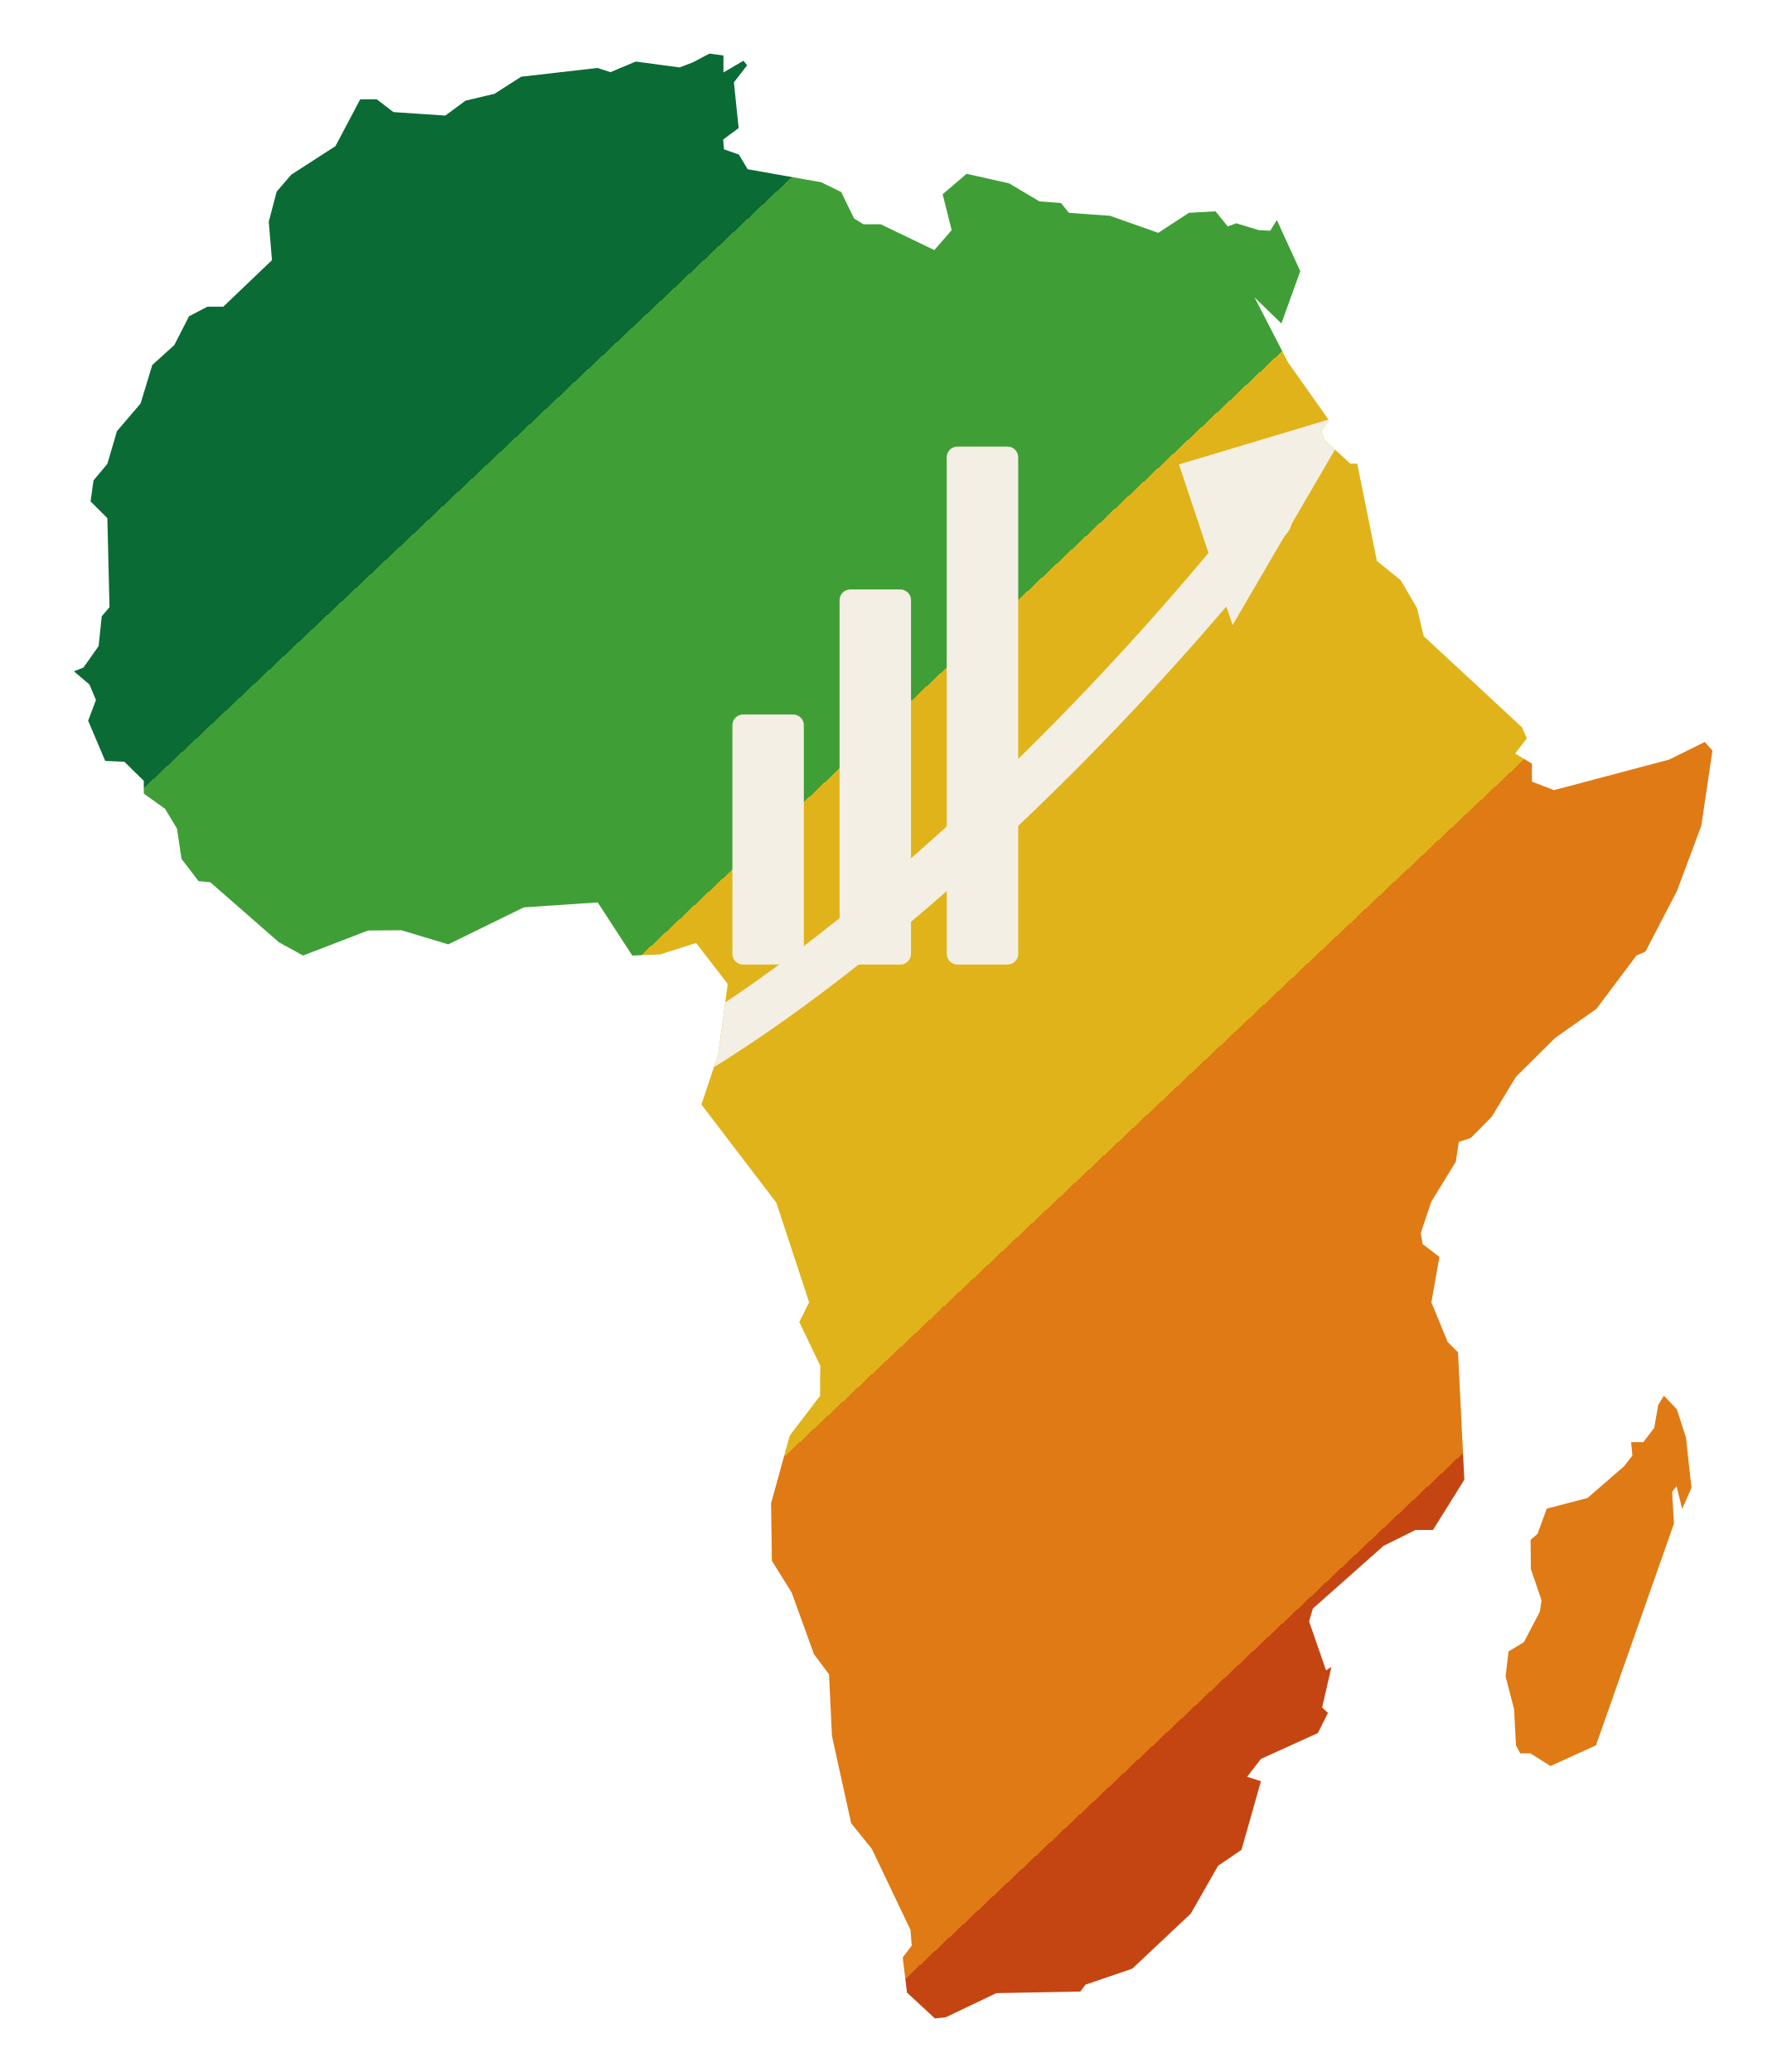
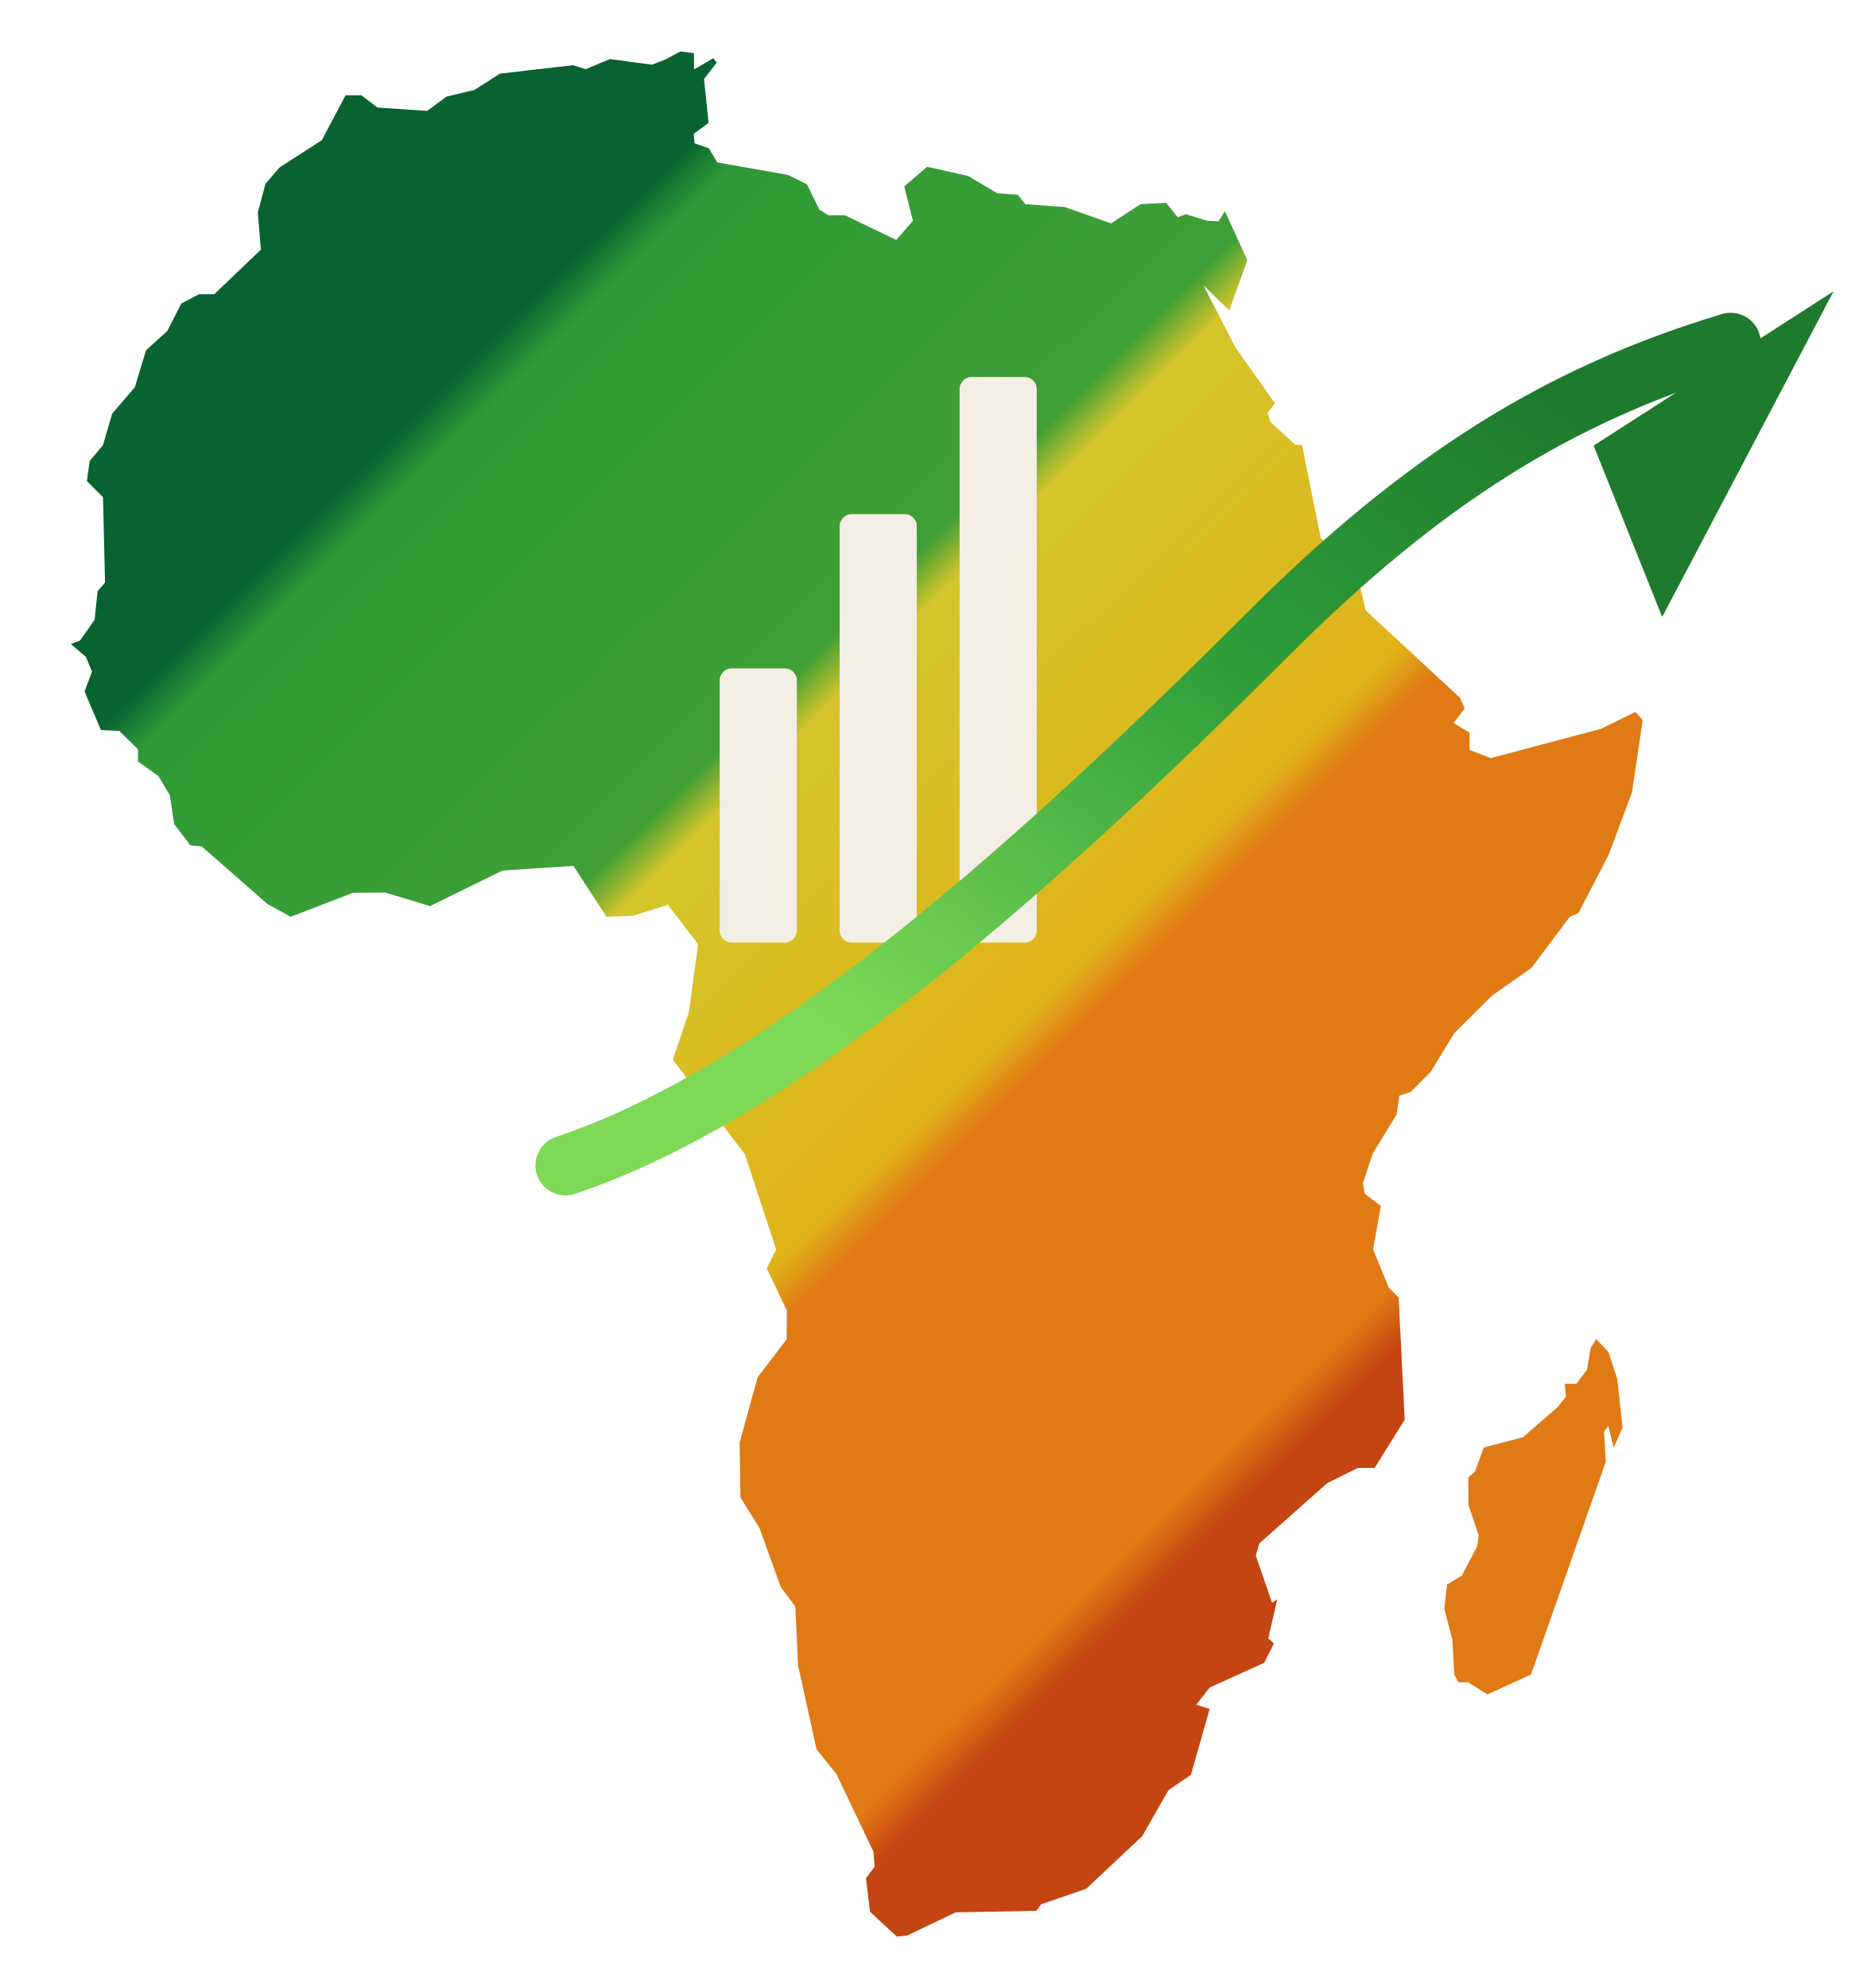
- <svg xmlns="http://www.w3.org/2000/svg" viewBox="0 0 200 232">
+ <svg xmlns="http://www.w3.org/2000/svg" viewBox="0 0 216 232">
  <defs>
-     <linearGradient id="g" x1="10%" y1="0%" x2="90%" y2="100%">
-       <stop offset="0%" stop-color="#0b6b35" />
-       <stop offset="20%" stop-color="#0b6b35" />
-       <stop offset="20%" stop-color="#3f9f36" />
-       <stop offset="40%" stop-color="#3f9f36" />
-       <stop offset="40%" stop-color="#e0b31a" />
-       <stop offset="60%" stop-color="#e0b31a" />
-       <stop offset="60%" stop-color="#e07a14" />
-       <stop offset="80%" stop-color="#e07a14" />
-       <stop offset="80%" stop-color="#c44512" />
+     <linearGradient id="g" x1="8%" y1="0%" x2="92%" y2="100%">
+       <stop offset="0%" stop-color="#086330" />
+       <stop offset="18%" stop-color="#086330" />
+       <stop offset="20%" stop-color="#2f9a36" />
+       <stop offset="38%" stop-color="#3f9f36" />
+       <stop offset="40%" stop-color="#d4c52a" />
+       <stop offset="56%" stop-color="#e0b31a" />
+       <stop offset="58%" stop-color="#e07a14" />
+       <stop offset="76%" stop-color="#e07a14" />
+       <stop offset="78%" stop-color="#c44512" />
      <stop offset="100%" stop-color="#c44512" />
+     </linearGradient>
+     <linearGradient id="a" x1="20%" y1="80%" x2="90%" y2="10%">
+       <stop offset="0%" stop-color="#7ed957" />
+       <stop offset="55%" stop-color="#2f9e3a" />
+       <stop offset="100%" stop-color="#1e7a2c" />
    </linearGradient>
    <clipPath id="c">
      <path d="M77.58 6.98L76.09 7.55L71.18 6.89L68.35 8.08L66.89 7.61L58.35 8.59L55.37 10.50L52.12 11.27L49.86 12.94L44.05 12.55L42.18 11.12L40.33 11.12L37.56 16.36L32.62 19.55L30.98 21.45L30.09 24.82L30.45 29.13L25.00 34.34L23.21 34.34L21.16 35.42L19.52 38.63L17.05 40.87L15.74 45.18L13.09 48.28L12.02 51.94L10.47 53.79L10.14 56.14L12.02 58.02L12.26 67.99L11.39 69.00L11.04 72.34L9.34 74.75L8.27 75.16L10.02 76.65L10.74 78.38L9.87 80.70L11.78 85.20L13.92 85.29L16.10 87.43L16.10 88.86L18.48 90.56L19.82 92.79L20.32 96.16L22.23 98.66L23.54 98.78L31.22 105.50L33.93 106.99L41.20 104.19L44.95 104.16L50.19 105.74L58.64 101.60L66.92 101.04L70.79 106.99L73.89 106.87L77.94 105.59L81.48 110.18L80.41 118.07L78.53 123.67L86.93 134.68L90.59 145.82L89.49 148.02L91.84 152.93L91.81 156.30L88.42 160.74L86.33 168.33L86.42 174.76L88.63 178.30L91.13 185.21L92.82 187.47L93.15 194.38L95.30 204.15L97.62 207.03L101.94 216.09L102.08 217.84L101.07 219.18L101.55 223.11L104.67 226.00L105.87 225.88L111.55 223.17L120.96 222.99L121.53 222.22L126.77 220.43L133.32 214.27L136.38 208.91L139.00 207.12L141.18 199.44L139.63 198.94L141.18 196.94L147.55 194.05L148.68 191.79L148.03 191.19L149.07 186.64L148.47 187.03L146.57 181.55L146.98 180.12L154.90 173.09L158.48 171.31L160.44 171.31L163.95 165.68L163.24 151.42L162.08 150.25L160.26 145.82L161.16 140.73L159.28 139.30L159.07 138.08L160.23 134.59L163.00 130.07L163.33 127.86L164.67 127.42L167.02 125.04L169.73 120.57L174.11 116.22L178.75 112.95L183.22 106.99L184.23 106.55L187.77 99.73L190.48 92.46L191.73 84.04L190.87 83.08L186.88 85.05L173.99 88.47L171.52 87.52L171.52 85.50L169.64 84.37L170.95 82.67L170.39 81.42L159.40 71.23L158.65 68.08L156.84 64.98L154.16 62.81L151.96 51.91L151.18 51.91L148.29 49.26L147.94 48.22L148.80 47.06L144.21 40.57L140.46 33.30L143.47 36.22L145.58 30.36L142.96 24.64L142.22 25.83L140.94 25.77L138.41 25.00L137.46 25.35L136.09 23.66L133.11 23.83L129.68 26.07L124.27 24.16L119.68 23.83L118.79 22.73L116.38 22.55L112.98 20.53L108.22 19.46L105.54 21.75L106.55 25.77L104.61 28.00L98.60 25.11L96.67 25.11L95.62 24.46L94.19 21.51L91.96 20.41L83.71 18.95L82.73 17.31L81.06 16.72L80.97 15.62L82.70 14.34L82.17 9.22L83.65 7.31L83.24 6.80L81.00 8.11L81.00 6.21L79.43 6.00L77.58 6.98Z" />
      <path d="M185.66 157.31L185.21 159.87L183.99 161.48L182.62 161.48L182.77 162.97L181.82 164.19L177.74 167.73L173.18 168.92L172.14 171.75L171.37 172.41L171.40 175.68L172.59 179.17L172.41 180.45L170.62 183.87L168.90 184.91L168.57 187.71L169.52 191.37L169.73 195.42L170.21 196.32L171.34 196.32L173.60 197.74L178.69 195.42L187.42 170.59L187.21 167.05L187.71 166.42L188.34 168.95L189.38 166.60L188.76 160.94L187.74 157.79L186.29 156.27L185.66 157.31Z" />
    </clipPath>
  </defs>
  <path d="M77.58 6.98L76.09 7.55L71.18 6.89L68.35 8.08L66.89 7.61L58.35 8.59L55.37 10.50L52.12 11.27L49.86 12.94L44.05 12.55L42.18 11.12L40.33 11.12L37.56 16.36L32.62 19.55L30.98 21.45L30.09 24.82L30.45 29.13L25.00 34.34L23.21 34.34L21.16 35.42L19.52 38.63L17.05 40.87L15.74 45.18L13.09 48.28L12.02 51.94L10.47 53.79L10.14 56.14L12.02 58.02L12.26 67.99L11.39 69.00L11.04 72.34L9.34 74.75L8.27 75.16L10.02 76.65L10.74 78.38L9.87 80.70L11.78 85.20L13.92 85.29L16.10 87.43L16.10 88.86L18.48 90.56L19.82 92.79L20.32 96.16L22.23 98.66L23.54 98.78L31.22 105.50L33.93 106.99L41.20 104.19L44.95 104.16L50.19 105.74L58.64 101.60L66.92 101.04L70.79 106.99L73.89 106.87L77.94 105.59L81.48 110.18L80.41 118.07L78.53 123.67L86.93 134.68L90.59 145.82L89.49 148.02L91.84 152.93L91.81 156.30L88.42 160.74L86.33 168.33L86.42 174.76L88.63 178.30L91.13 185.21L92.82 187.47L93.15 194.38L95.30 204.15L97.62 207.03L101.94 216.09L102.08 217.84L101.07 219.18L101.55 223.11L104.67 226.00L105.87 225.88L111.55 223.17L120.96 222.99L121.53 222.22L126.77 220.43L133.32 214.27L136.38 208.91L139.00 207.12L141.18 199.44L139.63 198.94L141.18 196.94L147.55 194.05L148.68 191.79L148.03 191.19L149.07 186.64L148.47 187.03L146.57 181.55L146.98 180.12L154.90 173.09L158.48 171.31L160.44 171.31L163.95 165.68L163.24 151.42L162.08 150.25L160.26 145.82L161.16 140.73L159.28 139.30L159.07 138.08L160.23 134.59L163.00 130.07L163.33 127.86L164.67 127.42L167.02 125.04L169.73 120.57L174.11 116.22L178.75 112.95L183.22 106.99L184.23 106.55L187.77 99.73L190.48 92.46L191.73 84.04L190.87 83.08L186.88 85.05L173.99 88.47L171.52 87.52L171.52 85.50L169.64 84.37L170.95 82.67L170.39 81.42L159.40 71.23L158.65 68.08L156.84 64.98L154.16 62.81L151.96 51.91L151.18 51.91L148.29 49.26L147.94 48.22L148.80 47.06L144.21 40.57L140.46 33.30L143.47 36.22L145.58 30.36L142.96 24.64L142.22 25.83L140.94 25.77L138.41 25.00L137.46 25.35L136.09 23.66L133.11 23.83L129.68 26.07L124.27 24.16L119.68 23.83L118.79 22.73L116.38 22.55L112.98 20.53L108.22 19.46L105.54 21.75L106.55 25.77L104.61 28.00L98.60 25.11L96.67 25.11L95.62 24.46L94.19 21.51L91.96 20.41L83.71 18.95L82.73 17.31L81.06 16.72L80.97 15.62L82.70 14.34L82.17 9.22L83.65 7.31L83.24 6.80L81.00 8.11L81.00 6.21L79.43 6.00L77.58 6.98Z" fill="url(#g)" />
  <path d="M185.66 157.31L185.21 159.87L183.99 161.48L182.62 161.48L182.77 162.97L181.82 164.19L177.74 167.73L173.18 168.92L172.14 171.75L171.37 172.41L171.40 175.68L172.59 179.17L172.41 180.45L170.62 183.87L168.90 184.91L168.57 187.71L169.52 191.37L169.73 195.42L170.21 196.32L171.34 196.32L173.60 197.74L178.69 195.42L187.42 170.59L187.21 167.05L187.71 166.42L188.34 168.95L189.38 166.60L188.76 160.94L187.74 157.79L186.29 156.27L185.66 157.31Z" fill="#e07a14" />
  <g clip-path="url(#c)">
-     <rect x="82" y="80" width="8" height="28" rx="1.2" fill="#f4efe4" />
-     <rect x="94" y="66" width="8" height="42" rx="1.2" fill="#f4efe4" />
-     <rect x="106" y="50" width="8" height="58" rx="1.2" fill="#f4efe4" />
-     <path d="M70 122C90 112 118 88 142 58" fill="none" stroke="#f4efe4" stroke-width="5.4" stroke-linecap="round" />
-     <path d="M132 52 L152 46 L138 70 Z" fill="#f4efe4" />
+     <rect x="84" y="78" width="9" height="32" rx="1.4" fill="#f4efe4" />
+     <rect x="98" y="60" width="9" height="50" rx="1.4" fill="#f4efe4" />
+     <rect x="112" y="44" width="9" height="66" rx="1.4" fill="#f4efe4" />
  </g>
+   <path d="M66 136C90 128 118 104 148 74C166 56 182 46 202 40" fill="none" stroke="url(#a)" stroke-width="7" stroke-linecap="round" />
+   <path d="M186 52L214 34L194 72Z" fill="#1e7a2c" />
</svg>
